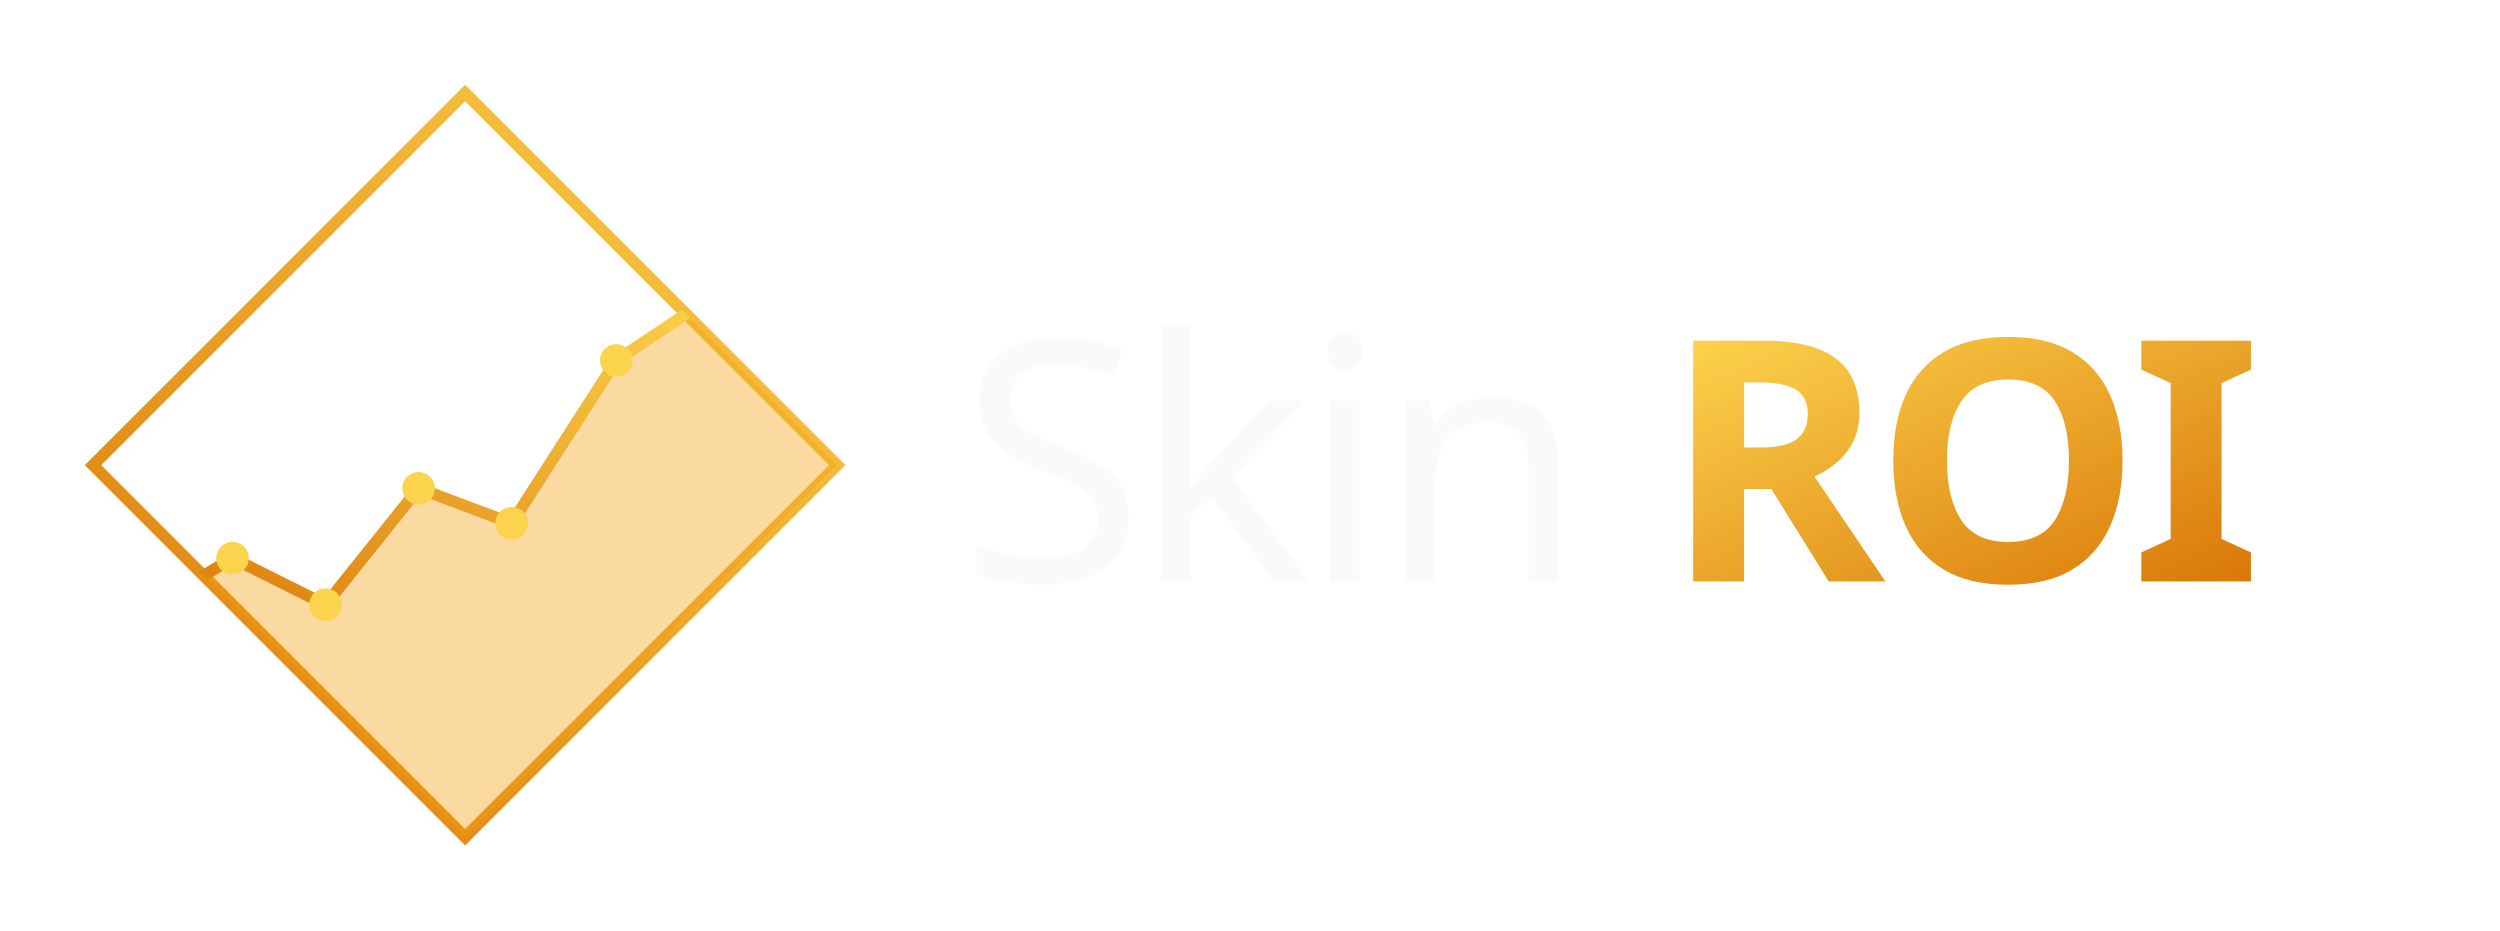
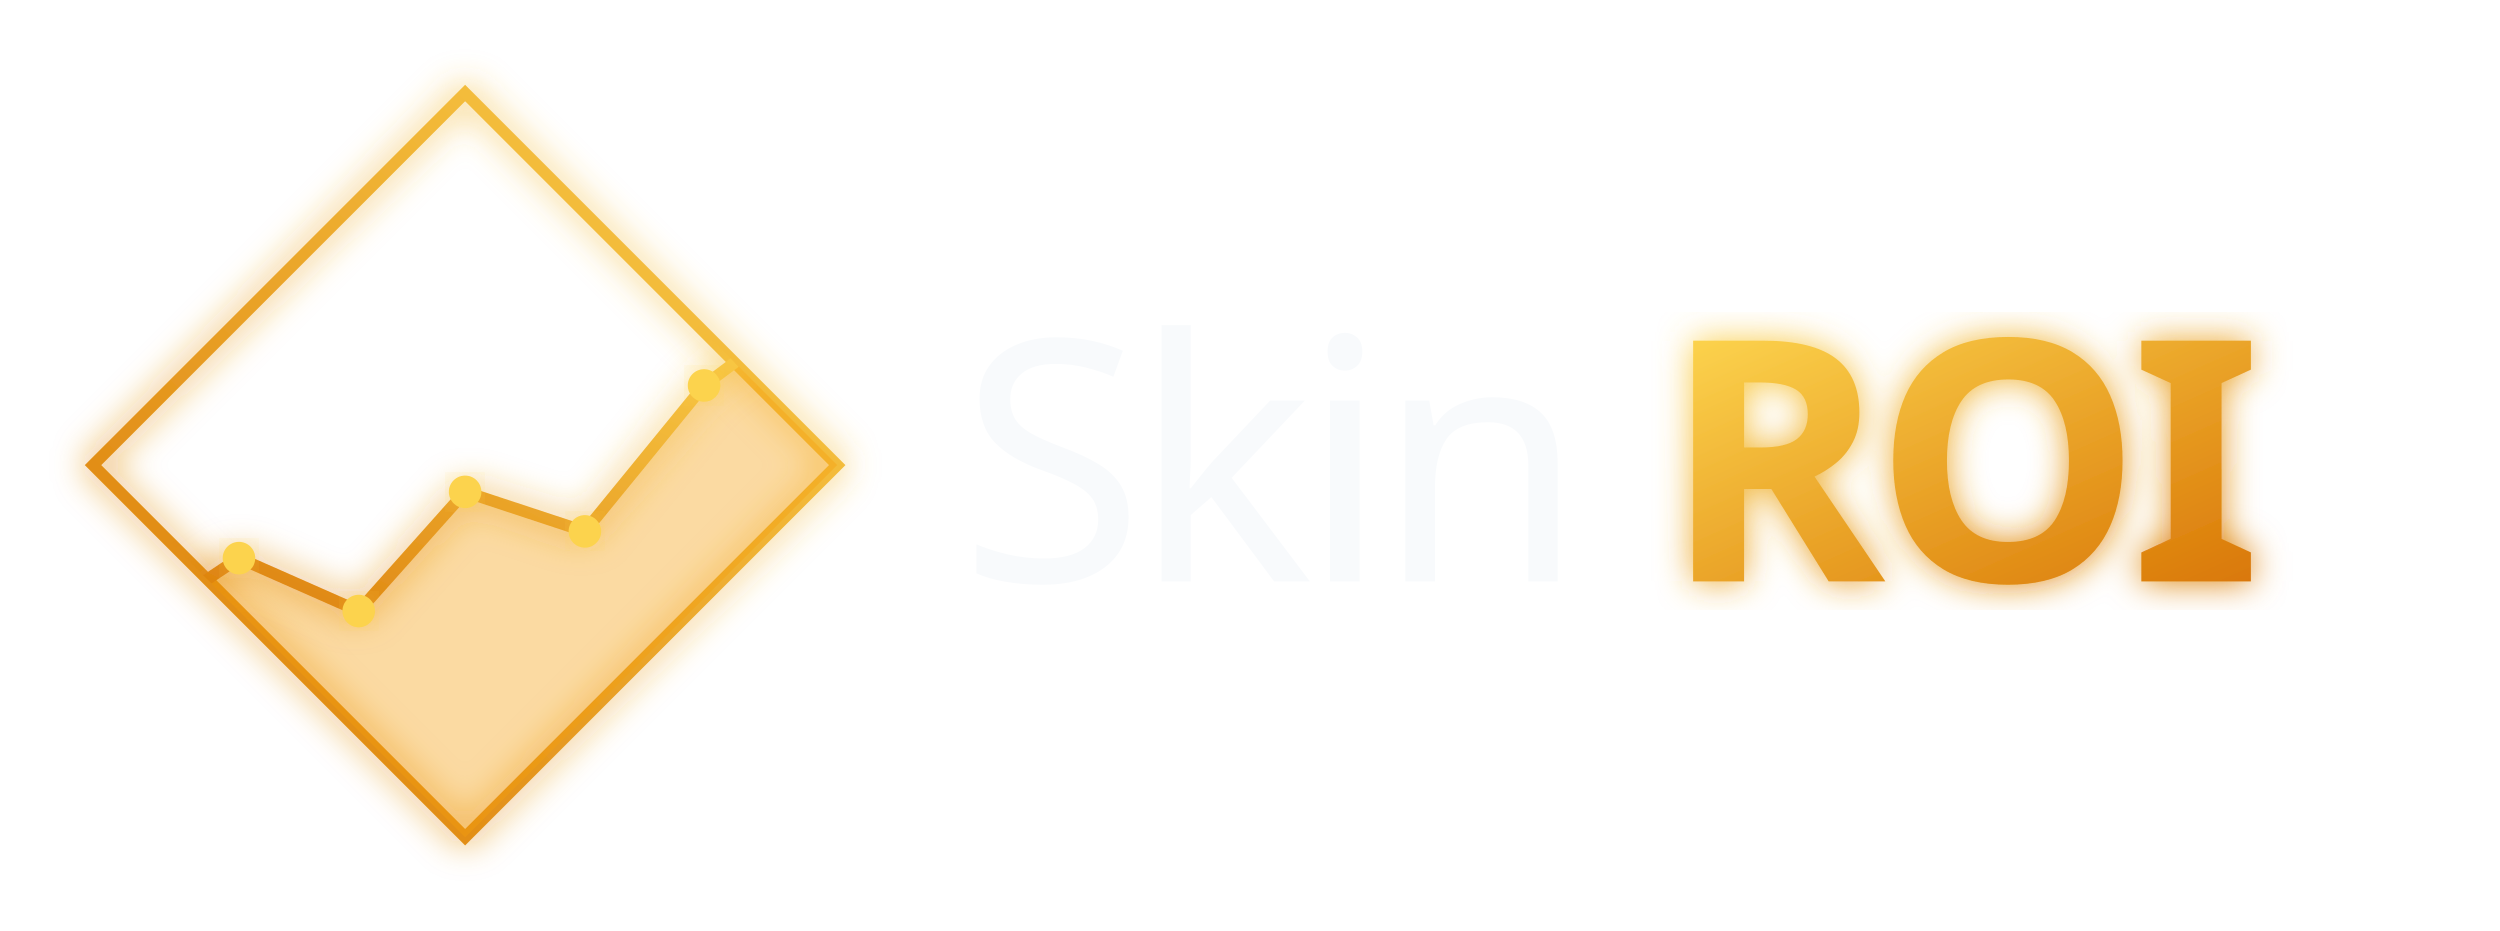
- <svg xmlns="http://www.w3.org/2000/svg" viewBox="0 0 430 160" width="430" height="160" data-fg-d3bl2="0.8:0.125:/src/app/App.tsx:22:7:665:2372:e:svg:etxtetxtetxtetxtxtxtetxte" data-fgid-d3bl2=":r1:" id="logo-primary">
-   <defs data-fg-d3bl3="0.8:0.125:/src/app/App.tsx:29:9:826:575:e:defs:etete">
-     <clipPath id="diamond-clip" data-fg-d3bl4="0.8:0.125:/src/app/App.tsx:30:11:843:109:e:clipPath:e">
-       <polygon points="80,16 144,80 80,144 16,80" data-fg-d3bl5="0.8:0.125:/src/app/App.tsx:31:13:884:46:e:polygon" />
+ <svg xmlns="http://www.w3.org/2000/svg" id="logo-primary" viewBox="0 0 430 160" width="430" height="160" data-fg-d3bl2="0.8:1.12557:/src/app/App.tsx:22:7:665:3091:e:svg:etxtetxtetxtetxtxtxtetxte" data-fgid-d3bl2=":r1:">
+   <defs data-fg-d3bl3="0.8:1.12557:/src/app/App.tsx:29:9:826:1100:e:defs:etetetete">
+     <clipPath id="diamond-clip" data-fg-d3bl4="0.8:1.12557:/src/app/App.tsx:30:11:843:109:e:clipPath:e">
+       <polygon points="80,16 144,80 80,144 16,80" data-fg-d3bl5="0.8:1.12557:/src/app/App.tsx:31:13:884:46:e:polygon" />
    </clipPath>
-     <linearGradient id="gold-grad" x1="0%" y1="100%" x2="100%" y2="0%" data-fg-d3bl6="0.8:0.125:/src/app/App.tsx:33:11:963:203:e:linearGradient:ete">
-       <stop offset="0%" stop-color="#D97706" data-fg-d3bl7="0.8:0.125:/src/app/App.tsx:34:13:1043:40:e:stop" />
-       <stop offset="100%" stop-color="#FCD34D" data-fg-d3bl8="0.8:0.125:/src/app/App.tsx:35:13:1096:42:e:stop" />
+     <linearGradient id="gold-grad" x1="0%" y1="100%" x2="100%" y2="0%" data-fg-d3bl6="0.8:1.12557:/src/app/App.tsx:33:11:963:203:e:linearGradient:ete">
+       <stop offset="0%" stop-color="#D97706" data-fg-d3bl7="0.8:1.12557:/src/app/App.tsx:34:13:1043:40:e:stop" />
+       <stop offset="100%" stop-color="#FCD34D" data-fg-d3bl8="0.8:1.12557:/src/app/App.tsx:35:13:1096:42:e:stop" />
    </linearGradient>
-     <linearGradient id="gold-grad-text" x1="0%" y1="0%" x2="100%" y2="100%" data-fg-d3bl9="0.8:0.125:/src/app/App.tsx:37:11:1177:208:e:linearGradient:ete">
-       <stop offset="0%" stop-color="#FCD34D" data-fg-d3bl10="0.8:0.125:/src/app/App.tsx:38:13:1262:40:e:stop" />
-       <stop offset="100%" stop-color="#D97706" data-fg-d3bl11="0.8:0.125:/src/app/App.tsx:39:13:1315:42:e:stop" />
+     <linearGradient id="gold-grad-text" x1="0%" y1="0%" x2="100%" y2="100%" data-fg-d3bl9="0.8:1.12557:/src/app/App.tsx:37:11:1177:208:e:linearGradient:ete">
+       <stop offset="0%" stop-color="#FCD34D" data-fg-d3bl10="0.8:1.12557:/src/app/App.tsx:38:13:1262:40:e:stop" />
+       <stop offset="100%" stop-color="#D97706" data-fg-d3bl11="0.8:1.12557:/src/app/App.tsx:39:13:1315:42:e:stop" />
    </linearGradient>
+     <filter id="glow" data-fg-d3bl12="0.8:1.12557:/src/app/App.tsx:41:11:1396:248:e:filter:ete">
+       <feGaussianBlur stdDeviation="3" result="coloredBlur" data-fg-d3bl13="0.8:1.12557:/src/app/App.tsx:42:13:1427:56:e:feGaussianBlur" />
+       <feMerge data-fg-d3bl14="0.8:1.12557:/src/app/App.tsx:43:13:1496:128:e:feMerge:ete">
+         <feMergeNode in="coloredBlur" data-fg-d3bl15="0.8:1.12557:/src/app/App.tsx:44:15:1520:32:e:feMergeNode" />
+         <feMergeNode in="SourceGraphic" data-fg-d3bl16="0.8:1.12557:/src/app/App.tsx:45:15:1567:34:e:feMergeNode" />
+       </feMerge>
+     </filter>
+     <filter id="glow-strong" data-fg-d3bl17="0.8:1.12557:/src/app/App.tsx:48:11:1655:255:e:filter:ete">
+       <feGaussianBlur stdDeviation="4" result="coloredBlur" data-fg-d3bl18="0.8:1.12557:/src/app/App.tsx:49:13:1693:56:e:feGaussianBlur" />
+       <feMerge data-fg-d3bl19="0.8:1.12557:/src/app/App.tsx:50:13:1762:128:e:feMerge:ete">
+         <feMergeNode in="coloredBlur" data-fg-d3bl20="0.8:1.12557:/src/app/App.tsx:51:15:1786:32:e:feMergeNode" />
+         <feMergeNode in="SourceGraphic" data-fg-d3bl21="0.8:1.12557:/src/app/App.tsx:52:15:1833:34:e:feMergeNode" />
+       </feMerge>
+     </filter>
  </defs>
-   <polygon points="80,16 144,80 80,144 16,80" fill="none" stroke="url(#gold-grad)" stroke-width="2" data-fg-d3bl13="0.8:0.125:/src/app/App.tsx:44:9:1441:147:e:polygon" />
-   <path d="M 20,108 L 40,96 L 56,104 L 72,84 L 88,90 L 106,62 L 124,50 L 200,0 L 200,200 L 20,200 Z" fill="#F59E0B" fill-opacity="0.38" clip-path="url(#diamond-clip)" data-fg-d3bl15="0.8:0.125:/src/app/App.tsx:52:9:1651:213:e:path" />
-   <polyline points="20,108 40,96 56,104 72,84 88,90 106,62 124,50" fill="none" stroke="url(#gold-grad)" stroke-width="2" stroke-linecap="round" stroke-linejoin="round" clip-path="url(#diamond-clip)" data-fg-d3bl17="0.8:0.125:/src/app/App.tsx:60:9:1922:273:e:polyline" />
-   <circle cx="20" cy="108" r="2.8" fill="#FCD34D" clip-path="url(#diamond-clip)" data-fg-d3bl20="0.8:0.125:/src/app/App.tsx:72:11:2344:87:e:circle" />
-   <circle cx="40" cy="96" r="2.8" fill="#FCD34D" clip-path="url(#diamond-clip)" data-fg-d3bl20="0.8:0.125:/src/app/App.tsx:72:11:2344:87:e:circle" />
-   <circle cx="56" cy="104" r="2.8" fill="#FCD34D" clip-path="url(#diamond-clip)" data-fg-d3bl20="0.8:0.125:/src/app/App.tsx:72:11:2344:87:e:circle" />
-   <circle cx="72" cy="84" r="2.8" fill="#FCD34D" clip-path="url(#diamond-clip)" data-fg-d3bl20="0.8:0.125:/src/app/App.tsx:72:11:2344:87:e:circle" />
-   <circle cx="88" cy="90" r="2.8" fill="#FCD34D" clip-path="url(#diamond-clip)" data-fg-d3bl20="0.8:0.125:/src/app/App.tsx:72:11:2344:87:e:circle" />
-   <circle cx="106" cy="62" r="2.8" fill="#FCD34D" clip-path="url(#diamond-clip)" data-fg-d3bl20="0.8:0.125:/src/app/App.tsx:72:11:2344:87:e:circle" />
-   <circle cx="124" cy="50" r="2.8" fill="#FCD34D" clip-path="url(#diamond-clip)" data-fg-d3bl20="0.8:0.125:/src/app/App.tsx:72:11:2344:87:e:circle" />
-   <text x="165" y="100" font-family="'Space Grotesk', sans-serif" font-size="58" font-weight="500" fill="#F8FAFC" letter-spacing="-2" data-fg-d3bl22="0.8:0.125:/src/app/App.tsx:76:9:2486:238:e:text:t">Skin</text>
-   <text x="286" y="100" font-family="'Space Grotesk', sans-serif" font-size="58" font-weight="700" fill="url(#gold-grad-text)" letter-spacing="-2" data-fg-d3bl25="0.8:0.125:/src/app/App.tsx:89:9:2774:250:e:text:t">ROI</text>
+   <polygon points="80,16 144,80 80,144 16,80" fill="none" stroke="url(#gold-grad)" stroke-width="2" data-fg-d3bl23="0.8:1.12557:/src/app/App.tsx:58:9:1966:177:e:polygon" filter="url(#glow)" />
+   <path d="M 20.6,109.7 L 41.1,96 L 61.7,105.1 L 80,84.6 L 100.6,91.4 L 121.1,66.3 L 139.4,52.6 L 200,0 L 200,200 L 20.6,200 Z" fill="#F59E0B" fill-opacity="0.38" clip-path="url(#diamond-clip)" data-fg-d3bl25="0.8:1.12557:/src/app/App.tsx:67:9:2206:240:e:path" />
+   <polyline points="20.6,109.7 41.1,96 61.7,105.1 80,84.6 100.6,91.4 121.1,66.3 139.4,52.6" fill="none" stroke="url(#gold-grad)" stroke-width="2" stroke-linecap="round" stroke-linejoin="round" clip-path="url(#diamond-clip)" data-fg-d3bl27="0.8:1.12557:/src/app/App.tsx:75:9:2504:328:e:polyline" filter="url(#glow)" />
+   <circle cx="20.6" cy="109.7" r="2.8" fill="#FCD34D" clip-path="url(#diamond-clip)" data-fg-d3bl30="0.8:1.12557:/src/app/App.tsx:88:11:3006:114:e:circle" filter="url(#glow-strong)" />
+   <circle cx="41.1" cy="96" r="2.8" fill="#FCD34D" clip-path="url(#diamond-clip)" data-fg-d3bl30="0.8:1.12557:/src/app/App.tsx:88:11:3006:114:e:circle" filter="url(#glow-strong)" />
+   <circle cx="61.7" cy="105.1" r="2.8" fill="#FCD34D" clip-path="url(#diamond-clip)" data-fg-d3bl30="0.8:1.12557:/src/app/App.tsx:88:11:3006:114:e:circle" filter="url(#glow-strong)" />
+   <circle cx="80" cy="84.6" r="2.8" fill="#FCD34D" clip-path="url(#diamond-clip)" data-fg-d3bl30="0.8:1.12557:/src/app/App.tsx:88:11:3006:114:e:circle" filter="url(#glow-strong)" />
+   <circle cx="100.6" cy="91.4" r="2.8" fill="#FCD34D" clip-path="url(#diamond-clip)" data-fg-d3bl30="0.8:1.12557:/src/app/App.tsx:88:11:3006:114:e:circle" filter="url(#glow-strong)" />
+   <circle cx="121.1" cy="66.3" r="2.8" fill="#FCD34D" clip-path="url(#diamond-clip)" data-fg-d3bl30="0.8:1.12557:/src/app/App.tsx:88:11:3006:114:e:circle" filter="url(#glow-strong)" />
+   <circle cx="139.4" cy="52.6" r="2.8" fill="#FCD34D" clip-path="url(#diamond-clip)" data-fg-d3bl30="0.8:1.12557:/src/app/App.tsx:88:11:3006:114:e:circle" filter="url(#glow-strong)" />
+   <text x="165" y="100" font-family="'Space Grotesk', sans-serif" font-size="58" font-weight="500" fill="#F8FAFC" letter-spacing="-2" data-fg-d3bl32="0.8:1.12557:/src/app/App.tsx:92:9:3175:238:e:text:t">Skin</text>
+   <text x="286" y="100" font-family="'Space Grotesk', sans-serif" font-size="58" font-weight="700" fill="url(#gold-grad-text)" letter-spacing="-2" data-fg-d3bl35="0.8:1.12557:/src/app/App.tsx:105:9:3463:280:e:text:t" filter="url(#glow)">ROI</text>
</svg>
